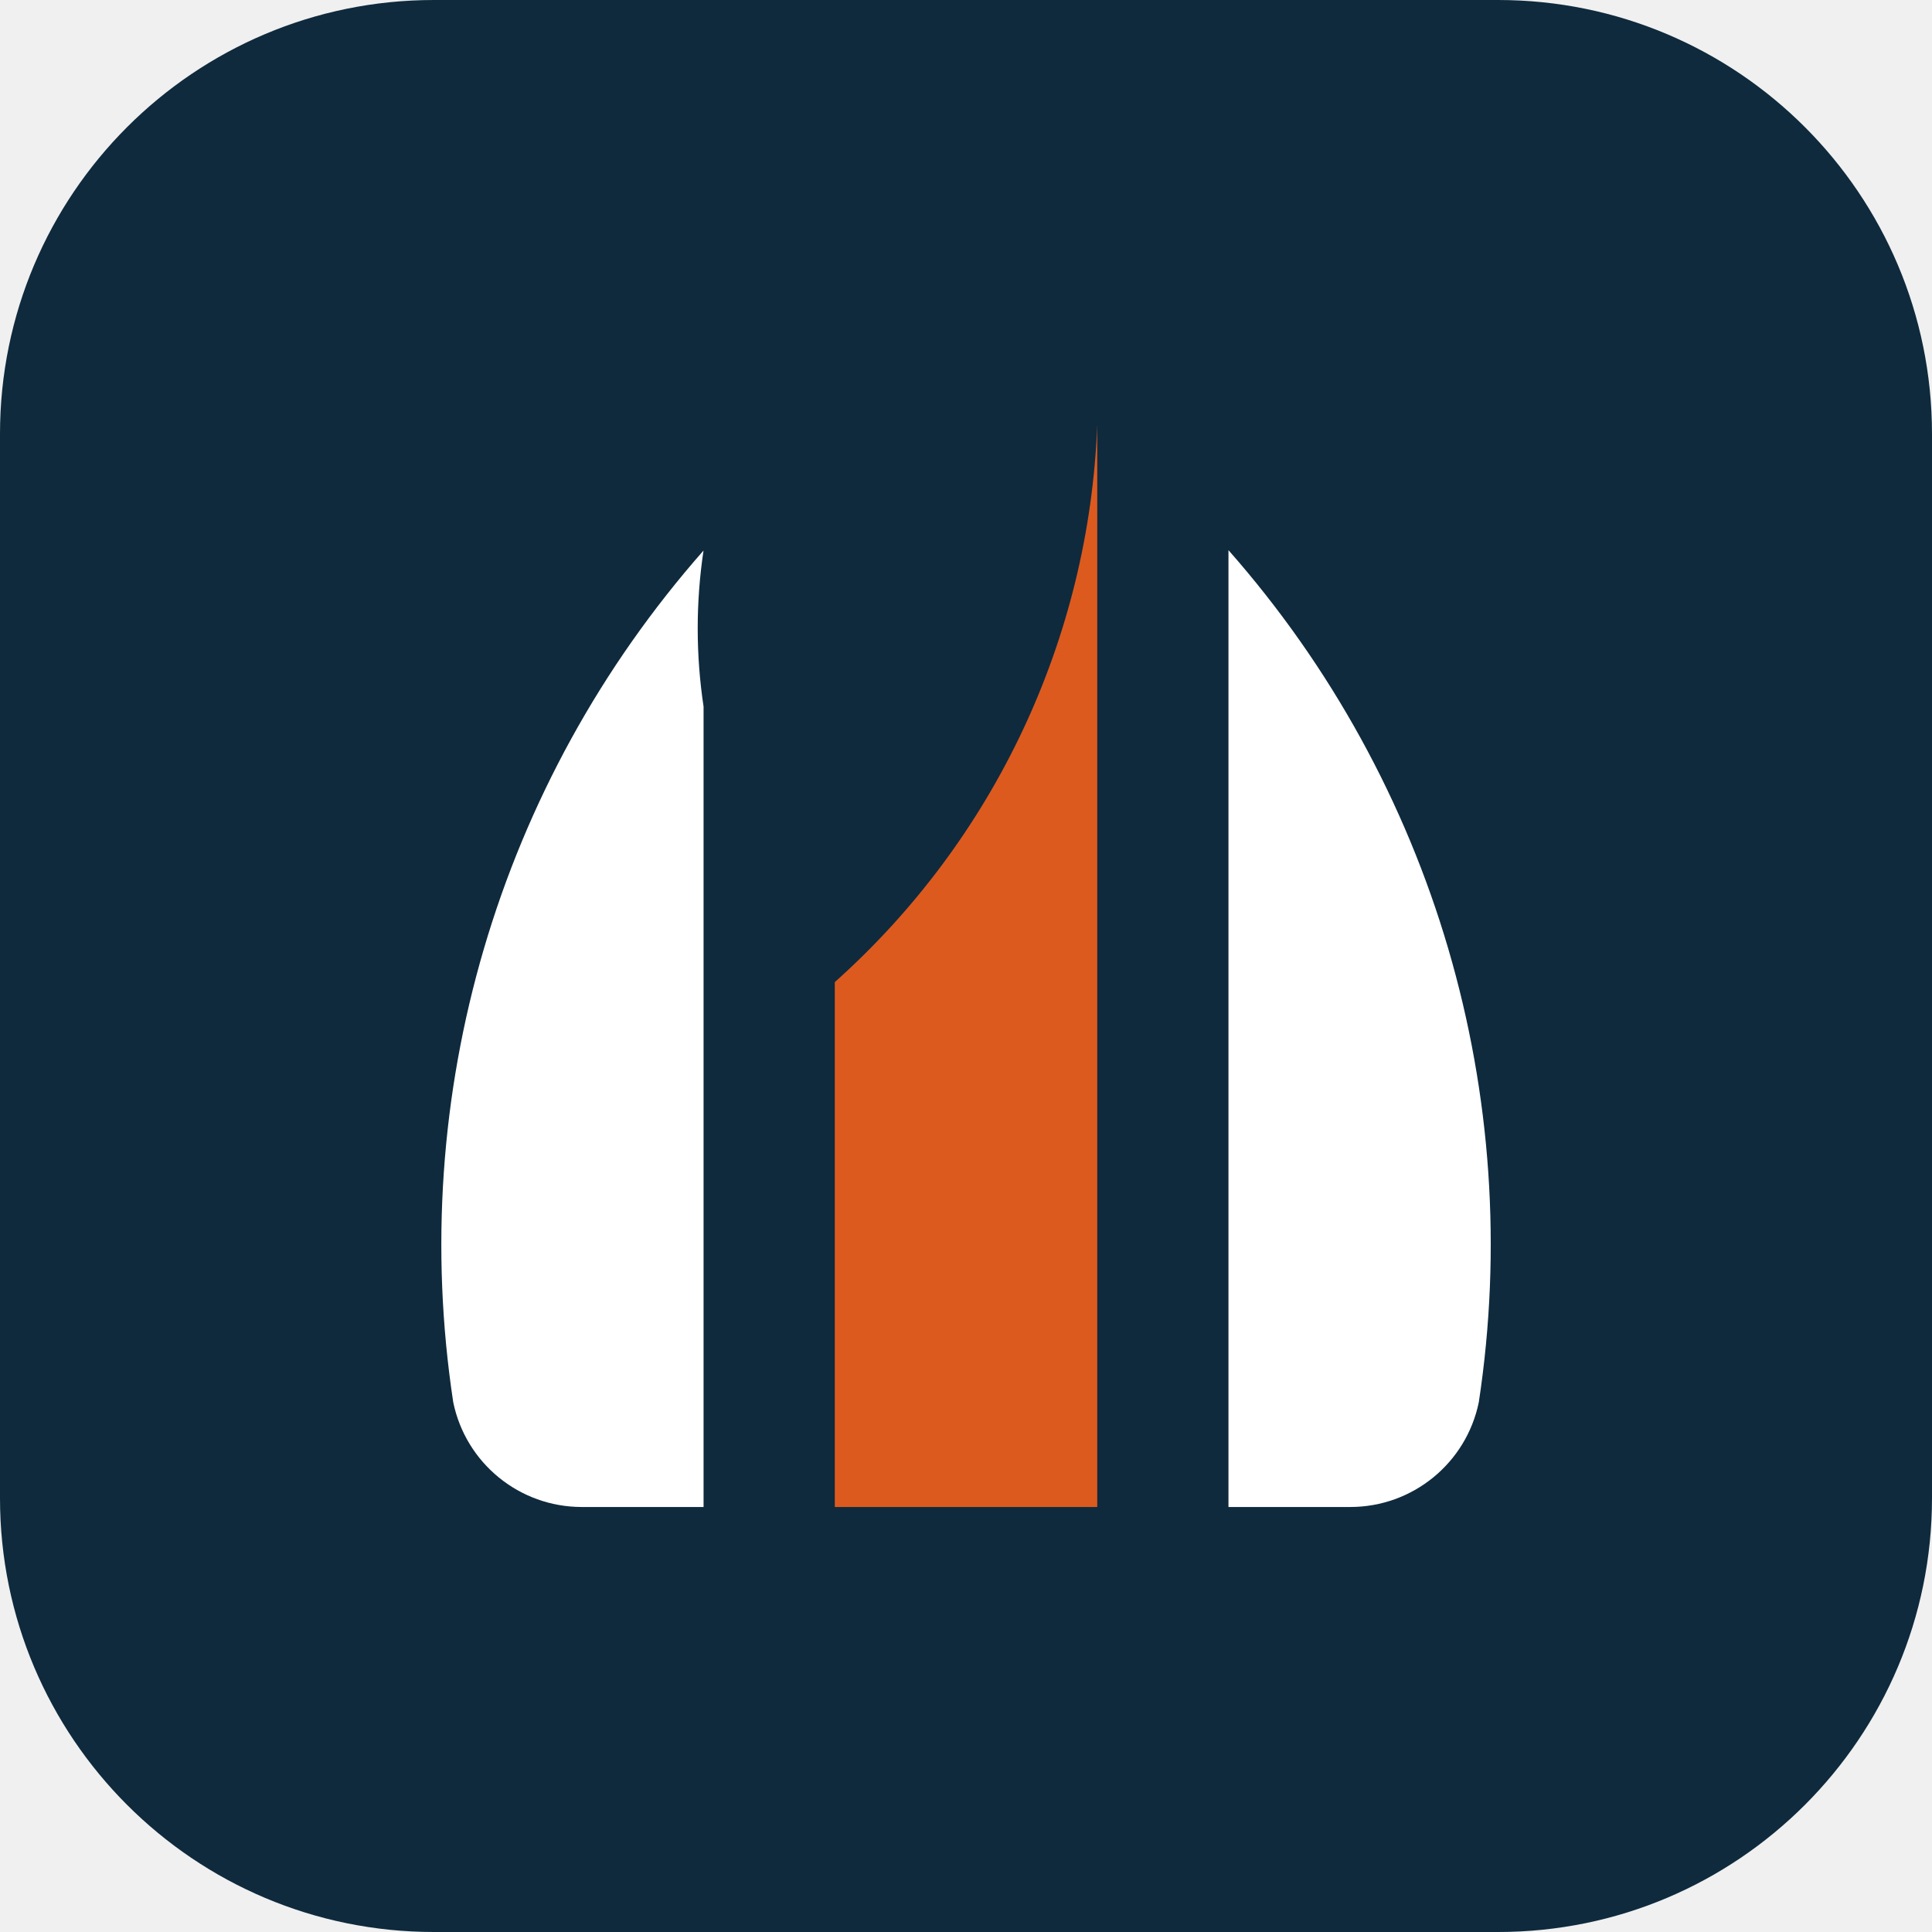
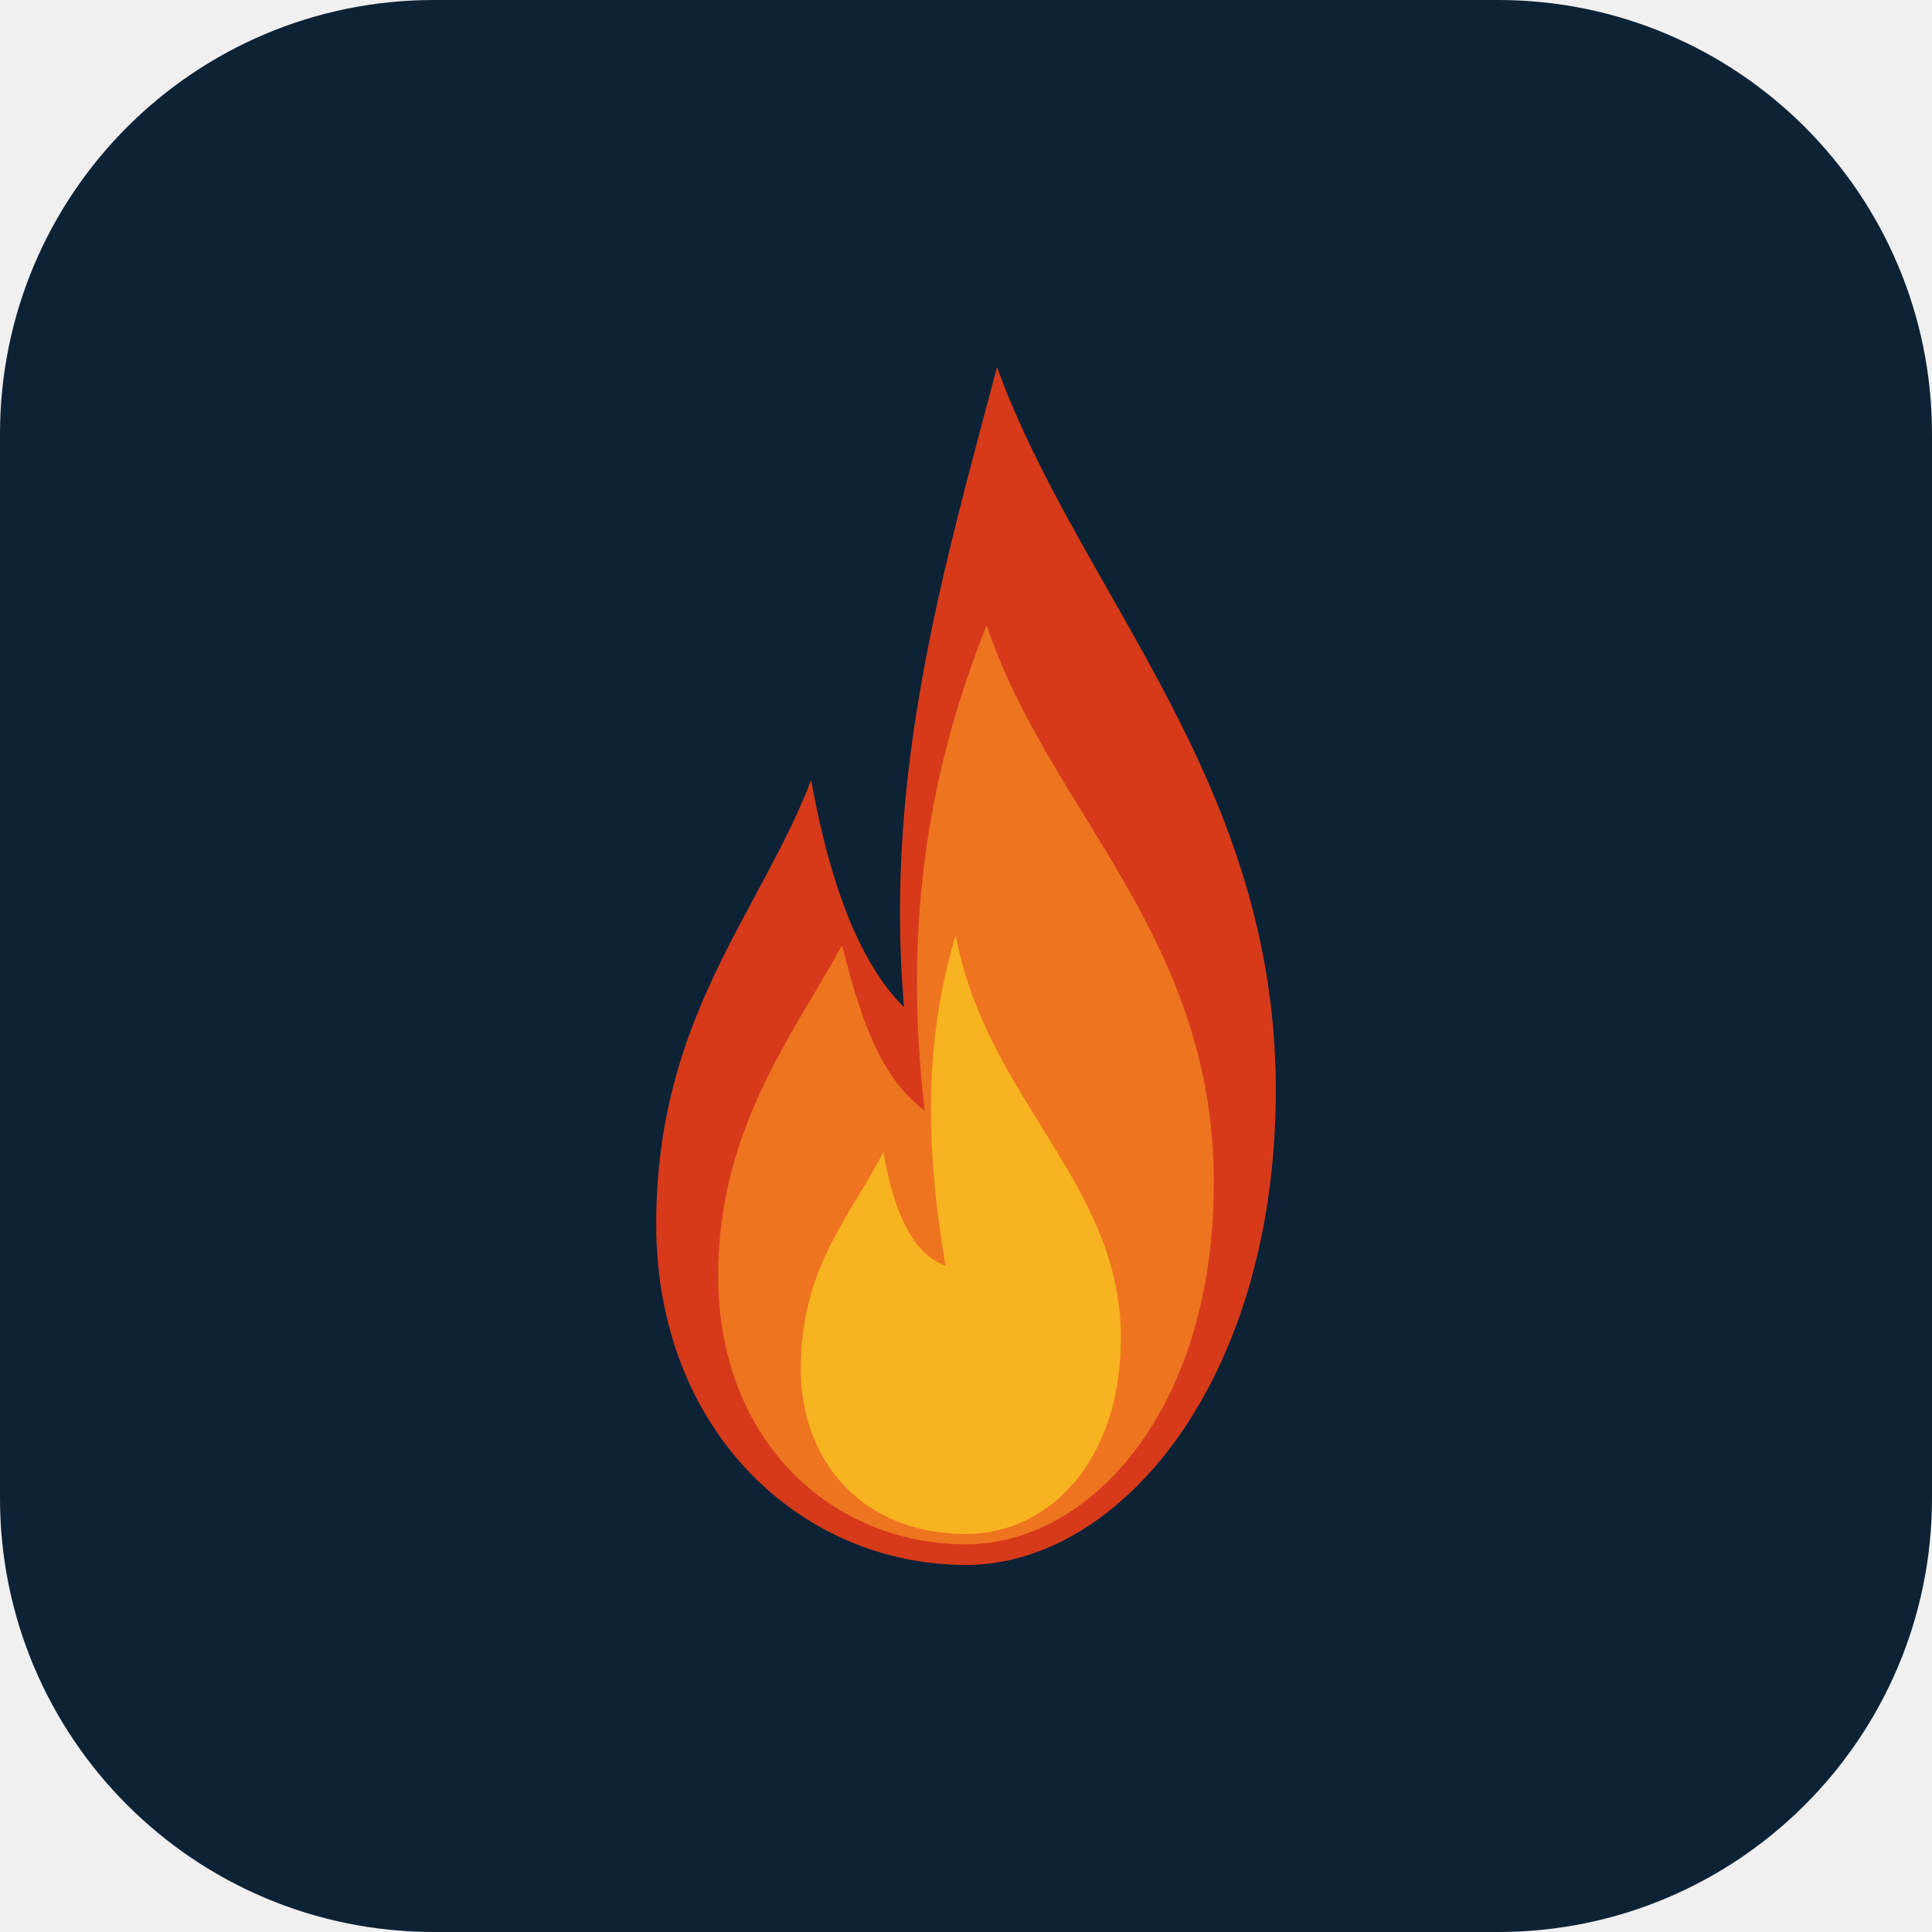
<svg xmlns="http://www.w3.org/2000/svg" viewBox="0 0 1024 1024" role="img" aria-label="SAFI">
-   <rect width="1024" height="1024" rx="230" fill="#0F2A3D" />
-   <g transform="translate(164.25 172.77) scale(5.796)">
-     <path fill="#FFFFFF" d="M13.11 98.431 A12 12 0 0 0 24.862 108 L36 108 L36 34.805 A48 48 0 0 1 35.995 20.538 A96 96 0 0 0 13.11 98.431Z M106.89 98.431 A96 96 0 0 0 84 20.502 L84 108 L95.138 108 A12 12 0 0 0 106.89 98.431Z" />
-     <path fill="#DD5A1E" d="M72 9.06 A96 96 0 0 0 72 9.06 A72 72 0 0 1 48 60 L48 108 L72 108 L72 9.06Z" />
+   <rect width="1024" height="1024" rx="230.00" fill="#0E2236" />
+   <g transform="translate(293.08 189.09) scale(2.7366)">
+     <path fill="#D63A1A" d="M86 2C102 46 140 82 140 142C140 198 110 234 80 234C48 234 20 208 20 168C20 128 40 108 50 82C54 104 60 118 68 126C64 80 76 40 86 2Z" />
+     <path fill="#EE7420" d="M84 52C96 88 128 112 128 160C128 204 104 230 80 230C54 230 32 210 32 178C32 150 46 132 56 114C60 130 64 140 72 146C68 112 72 82 84 52Z" />
+     <path fill="#F8B320" d="M78 112C84 144 110 160 110 190C110 214 96 228 80 228C60 228 48 214 48 196C48 176 58 166 64 154C66 166 70 174 76 176C72 152 72 132 78 112Z" />
  </g>
</svg>
